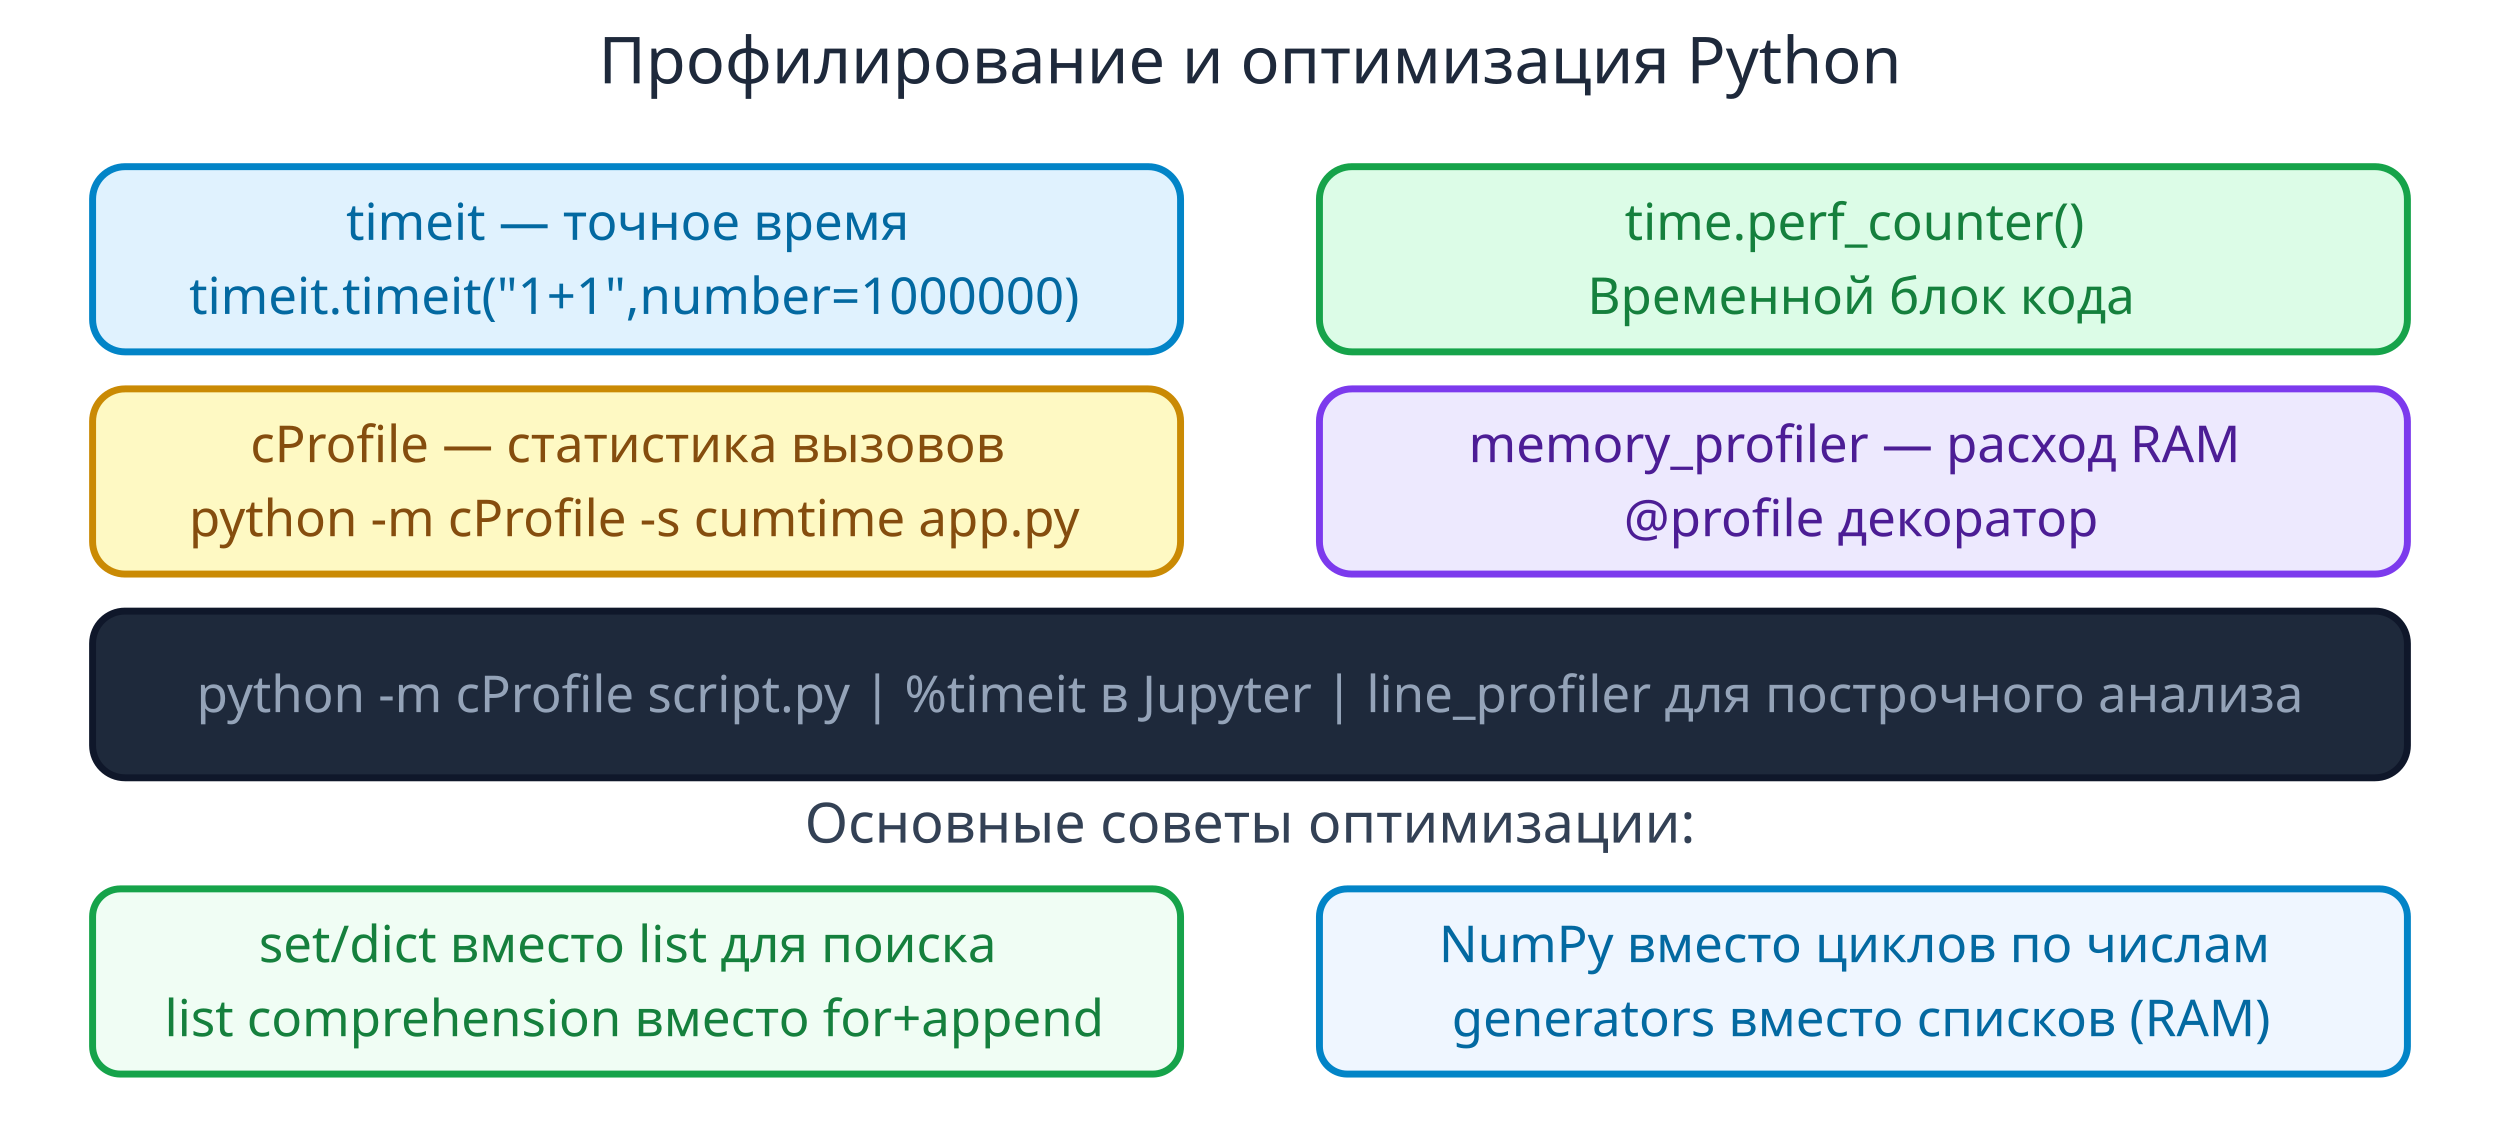
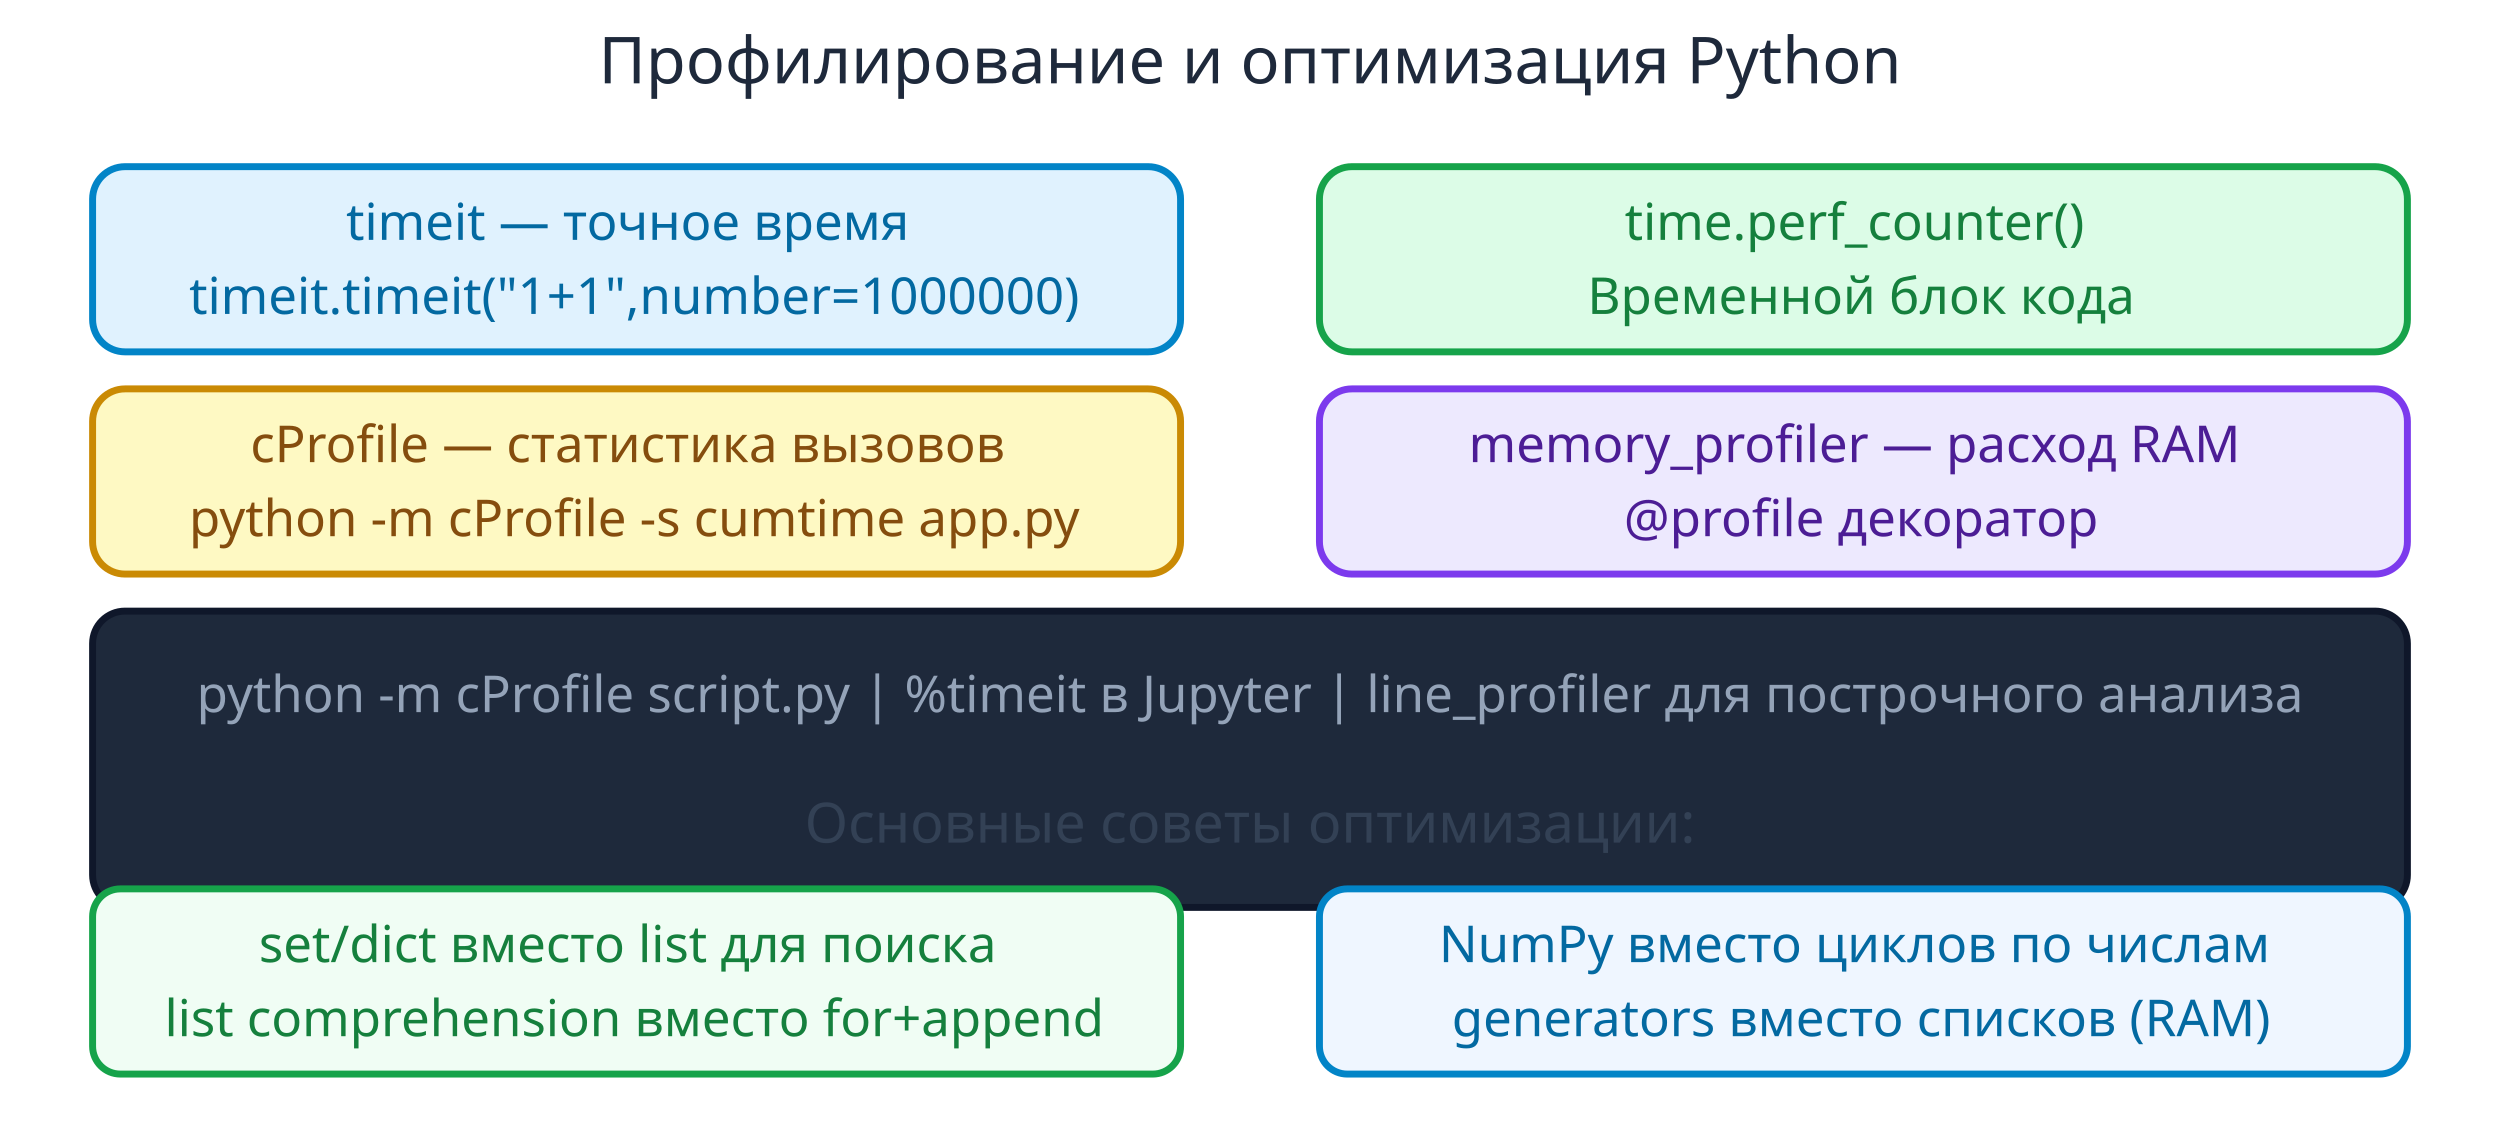
<svg xmlns="http://www.w3.org/2000/svg" viewBox="0 0 540 246" style="max-width:100%;height:auto;display:block;margin:0 auto;font-family:sans-serif">
  <defs>
    <marker id="ah" markerWidth="8" markerHeight="8" refX="6" refY="3" orient="auto">
      <path d="M0,0 L0,6 L8,3 z" fill="#64748b" />
    </marker>
    <marker id="ag" markerWidth="8" markerHeight="8" refX="6" refY="3" orient="auto">
      <path d="M0,0 L0,6 L8,3 z" fill="#059669" />
    </marker>
    <marker id="ar" markerWidth="8" markerHeight="8" refX="6" refY="3" orient="auto">
      <path d="M0,0 L0,6 L8,3 z" fill="#dc2626" />
    </marker>
  </defs>
  <text x="270" y="18" text-anchor="middle" font-size="14" fill="#1e293b">Профилирование и оптимизация Python</text>
  <rect x="20" y="36" width="235" height="40" rx="7" fill="#e0f2fe" stroke="#0284c7" stroke-width="1.5" />
  <text x="137" y="48" text-anchor="middle" font-size="11" fill="#0369a1" dominant-baseline="middle">
    <tspan x="137" dy="0">timeit — точное время</tspan>
    <tspan x="137" dy="16">timeit.timeit("1+1",number=1000000)</tspan>
  </text>
  <rect x="285" y="36" width="235" height="40" rx="7" fill="#dcfce7" stroke="#16a34a" stroke-width="1.5" />
  <text x="402" y="48" text-anchor="middle" font-size="11" fill="#15803d" dominant-baseline="middle">
    <tspan x="402" dy="0">time.perf_counter()</tspan>
    <tspan x="402" dy="16">Временной блок кода</tspan>
  </text>
  <rect x="20" y="84" width="235" height="40" rx="7" fill="#fef9c3" stroke="#ca8a04" stroke-width="1.5" />
  <text x="137" y="96" text-anchor="middle" font-size="11" fill="#854d0e" dominant-baseline="middle">
    <tspan x="137" dy="0">cProfile — статистика вызовов</tspan>
    <tspan x="137" dy="16">python -m cProfile -s cumtime app.py</tspan>
  </text>
  <rect x="285" y="84" width="235" height="40" rx="7" fill="#ede9fe" stroke="#7c3aed" stroke-width="1.5" />
  <text x="402" y="96" text-anchor="middle" font-size="11" fill="#4c1d95" dominant-baseline="middle">
    <tspan x="402" dy="0">memory_profiler — расход RAM</tspan>
    <tspan x="402" dy="16">@profile декоратор</tspan>
  </text>
-   <rect x="20" y="132" width="500" height="36" rx="7" fill="#1e293b" stroke="#0f172a" stroke-width="1.5" />
+   <rect x="20" y="132" width="500" height="64" rx="7" fill="#1e293b" stroke="#0f172a" stroke-width="1.5" />
  <text x="270" y="150" text-anchor="middle" font-size="11" fill="#94a3b8" dominant-baseline="middle">
    <tspan x="270" dy="0">python -m cProfile script.py  |  %timeit в Jupyter  |  line_profiler для построчного анализа</tspan>
  </text>
  <text x="270" y="182" text-anchor="middle" font-size="12" fill="#334155">Основные советы оптимизации:</text>
  <rect x="20" y="192" width="235" height="40" rx="6" fill="#f0fdf4" stroke="#16a34a" stroke-width="1.5" />
  <text x="137" y="204" text-anchor="middle" font-size="11" fill="#15803d" dominant-baseline="middle">
    <tspan x="137" dy="0">set/dict вместо list для поиска</tspan>
    <tspan x="137" dy="16">list comprehension вместо for+append</tspan>
  </text>
  <rect x="285" y="192" width="235" height="40" rx="6" fill="#eff6ff" stroke="#0284c7" stroke-width="1.5" />
  <text x="402" y="204" text-anchor="middle" font-size="11" fill="#0369a1" dominant-baseline="middle">
    <tspan x="402" dy="0">NumPy вместо циклов по числам</tspan>
    <tspan x="402" dy="16">generators вместо списков (RAM)</tspan>
  </text>
</svg>
